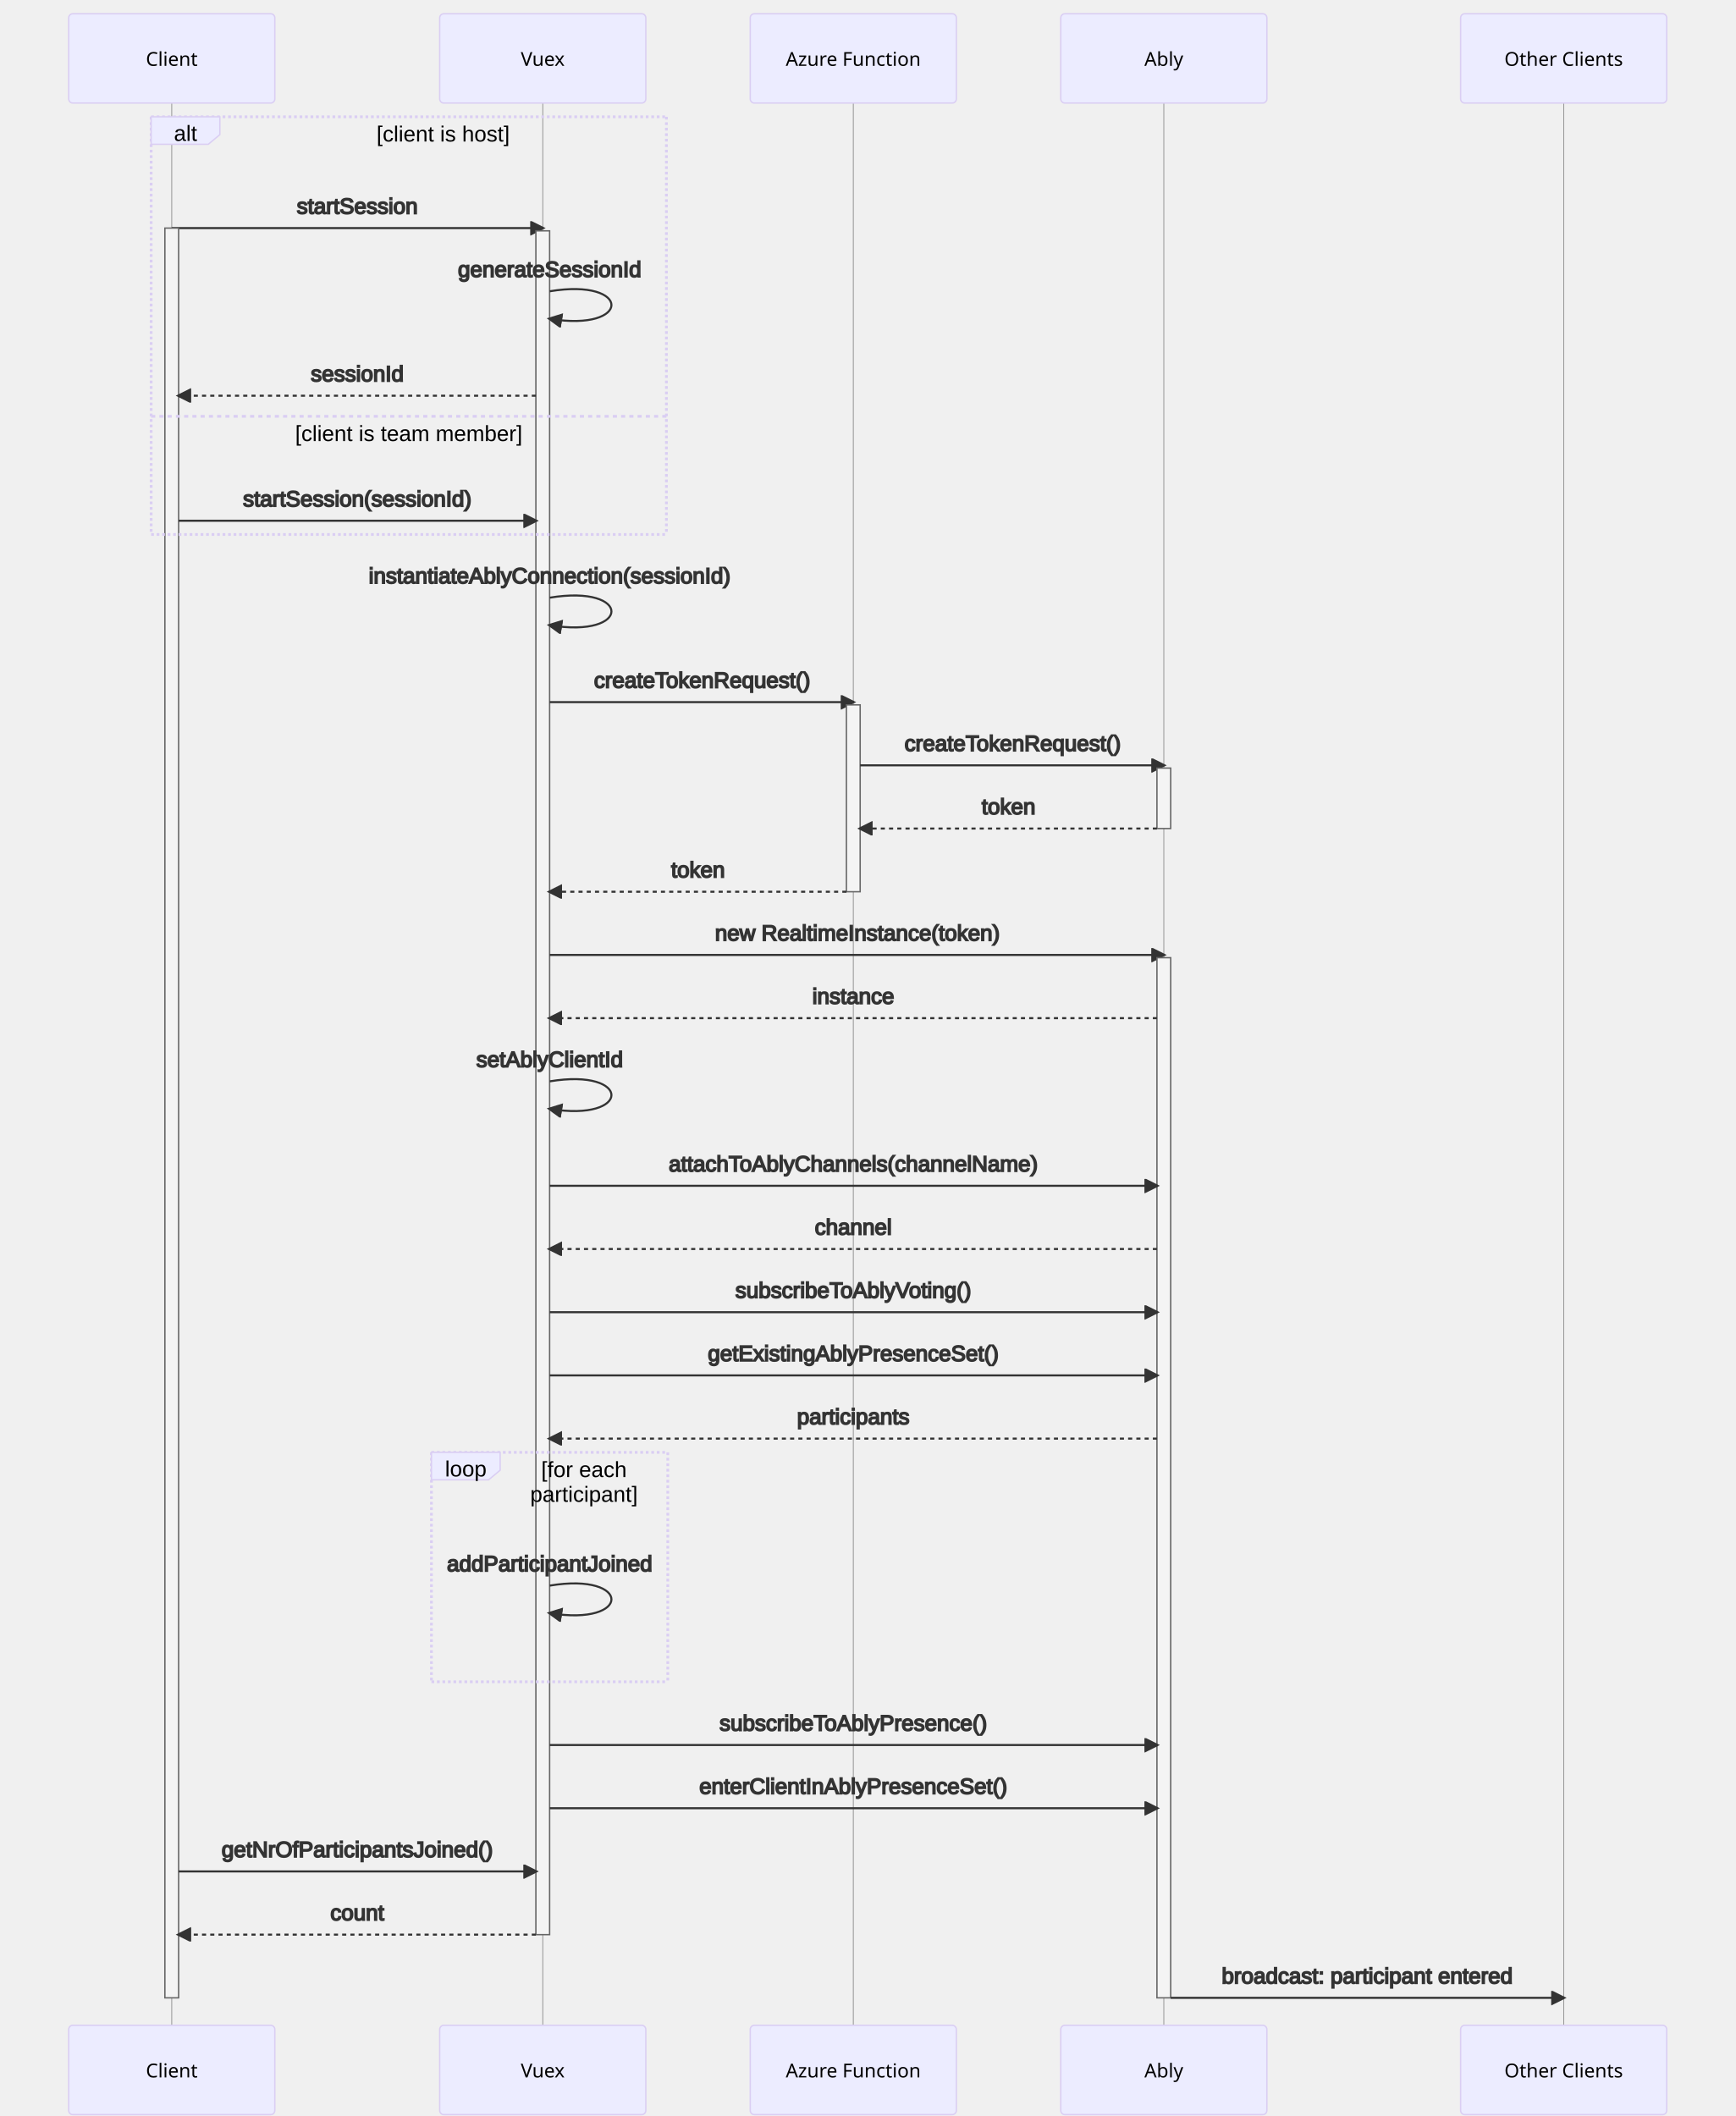
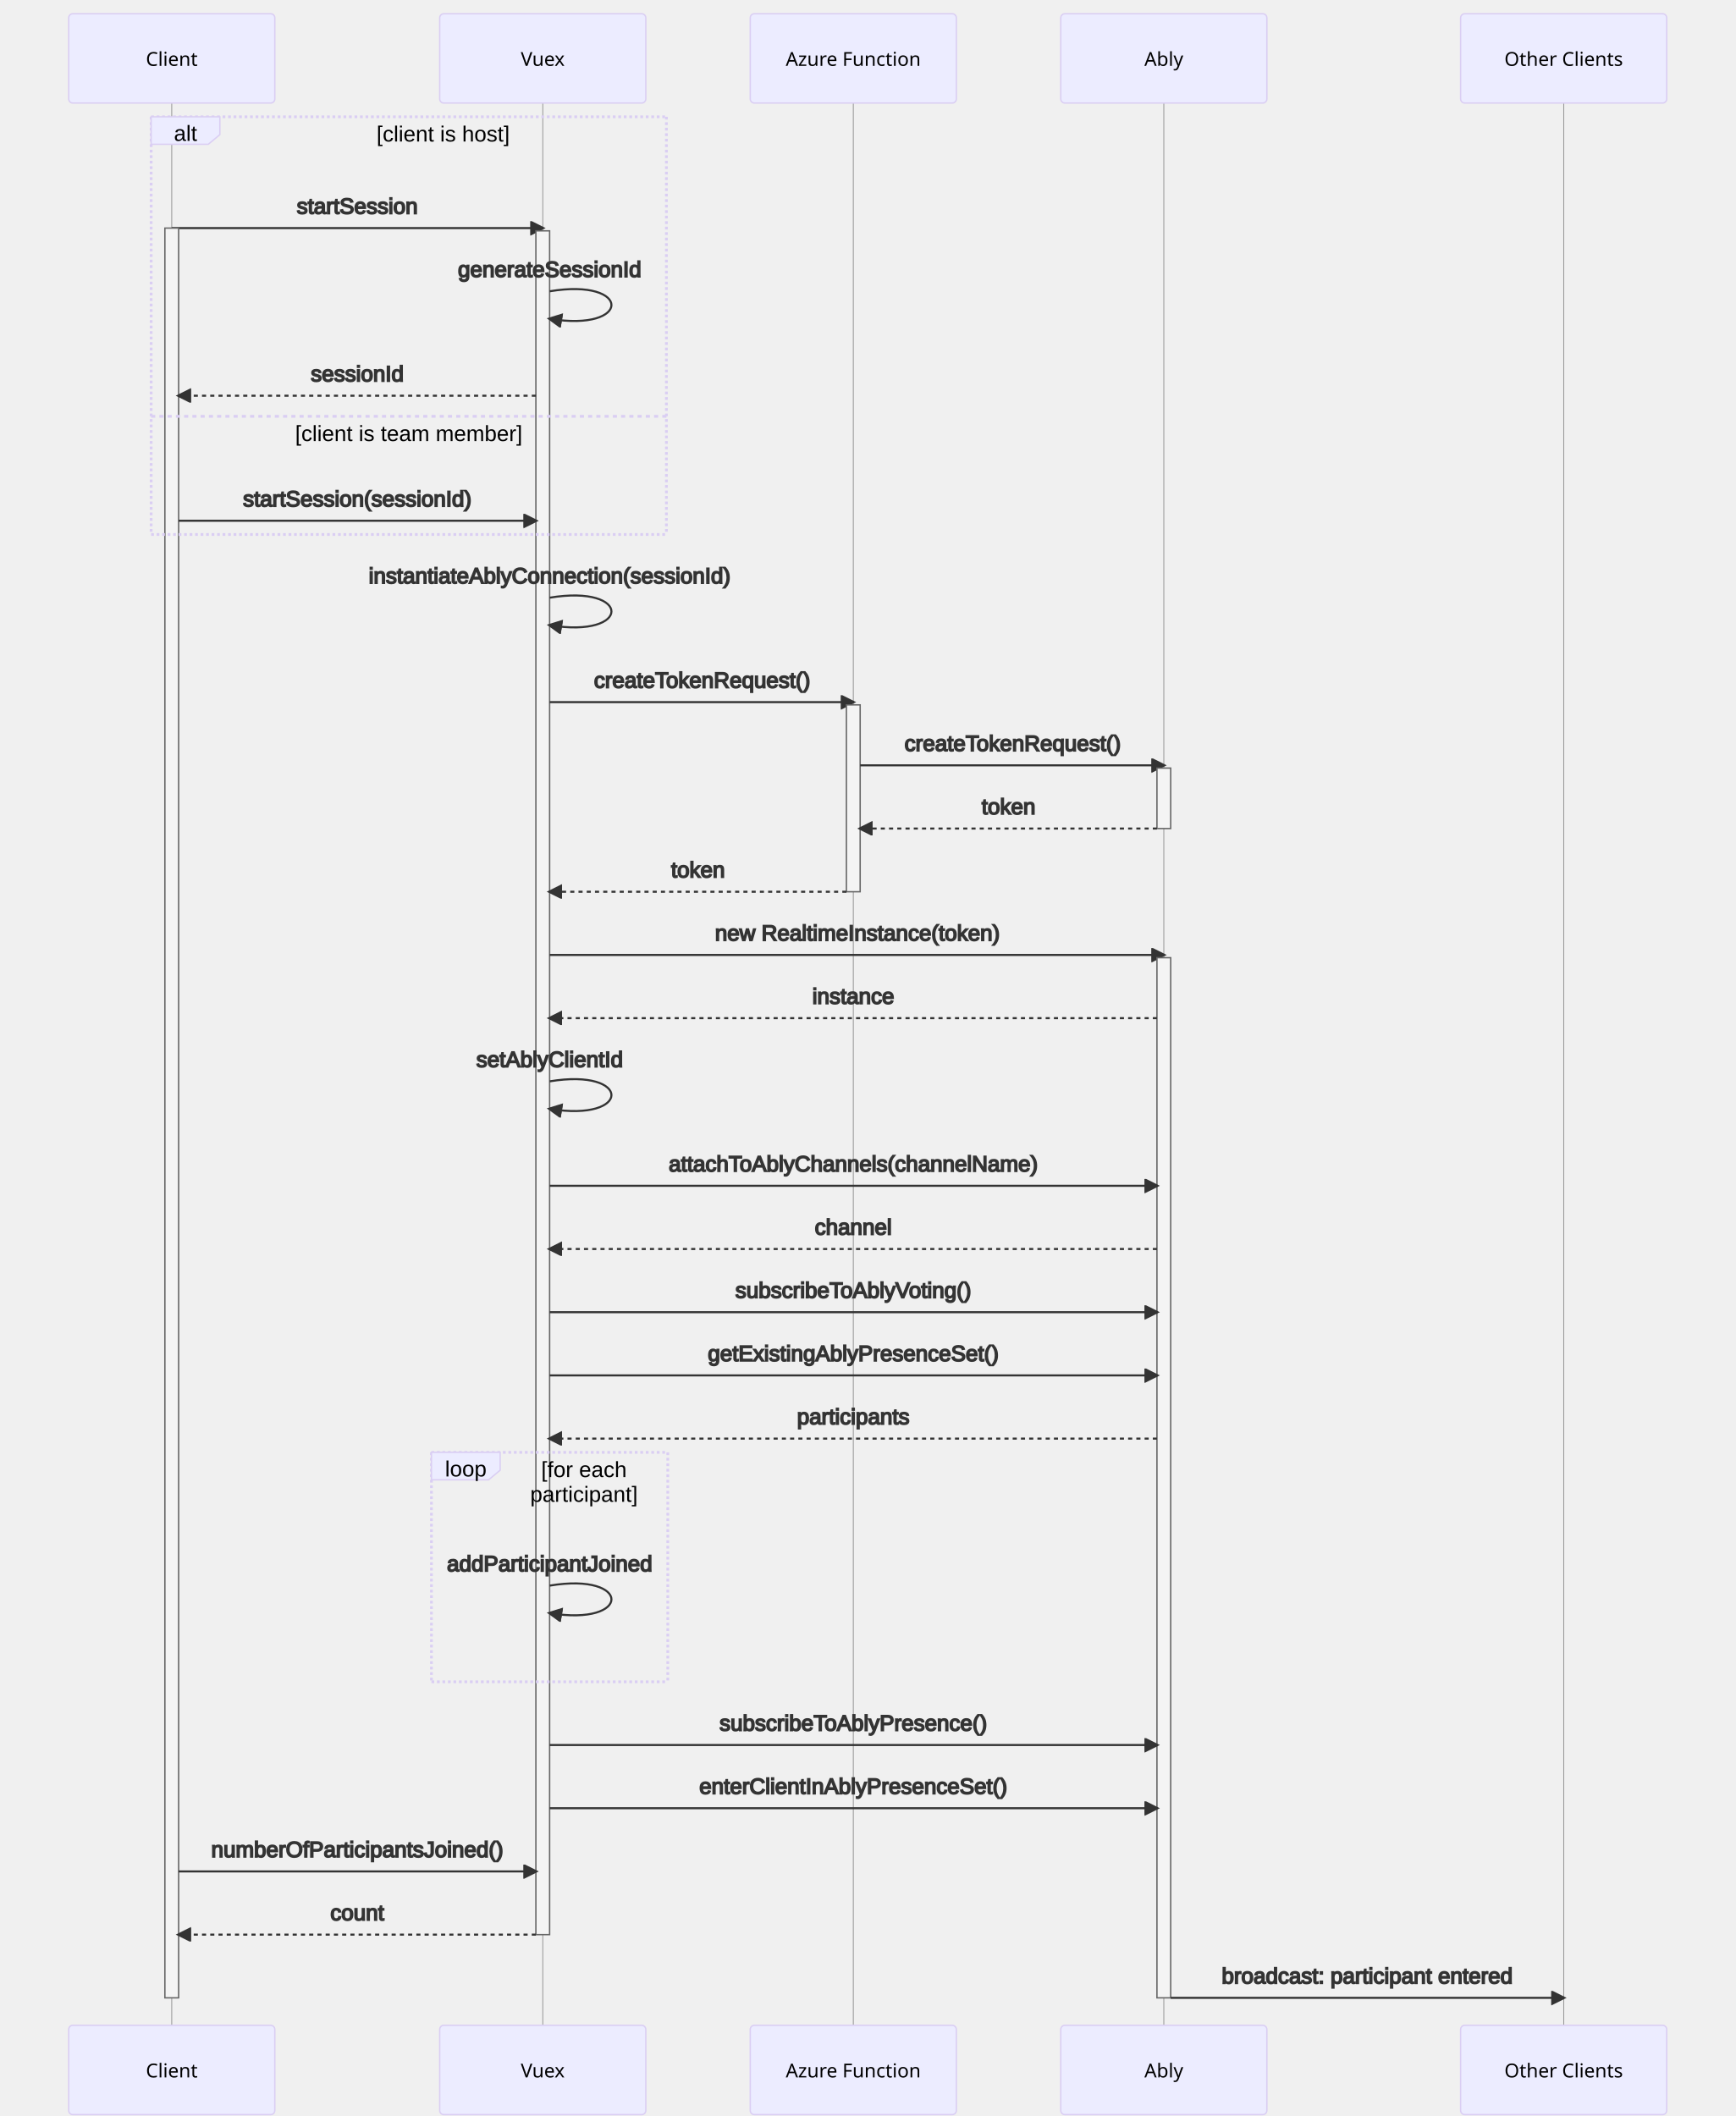
<svg xmlns="http://www.w3.org/2000/svg" id="mermaid-1640187846877" width="100%" height="1540" style="max-width: 1263px;" viewBox="-50 -10 1263 1540">
  <style>#mermaid-1640187846877 {font-family:"trebuchet ms",verdana,arial,sans-serif;font-size:16px;fill:#333;}#mermaid-1640187846877 .error-icon{fill:#552222;}#mermaid-1640187846877 .error-text{fill:#552222;stroke:#552222;}#mermaid-1640187846877 .edge-thickness-normal{stroke-width:2px;}#mermaid-1640187846877 .edge-thickness-thick{stroke-width:3.5px;}#mermaid-1640187846877 .edge-pattern-solid{stroke-dasharray:0;}#mermaid-1640187846877 .edge-pattern-dashed{stroke-dasharray:3;}#mermaid-1640187846877 .edge-pattern-dotted{stroke-dasharray:2;}#mermaid-1640187846877 .marker{fill:#333333;stroke:#333333;}#mermaid-1640187846877 .marker.cross{stroke:#333333;}#mermaid-1640187846877 svg{font-family:"trebuchet ms",verdana,arial,sans-serif;font-size:16px;}#mermaid-1640187846877 .actor{stroke:hsl(259.626, 59.777%, 87.902%);fill:#ECECFF;}#mermaid-1640187846877 text.actor&gt;tspan{fill:black;stroke:none;}#mermaid-1640187846877 .actor-line{stroke:grey;}#mermaid-1640187846877 .messageLine0{stroke-width:1.5;stroke-dasharray:none;stroke:#333;}#mermaid-1640187846877 .messageLine1{stroke-width:1.5;stroke-dasharray:2,2;stroke:#333;}#mermaid-1640187846877 #arrowhead path{fill:#333;stroke:#333;}#mermaid-1640187846877 .sequenceNumber{fill:white;}#mermaid-1640187846877 #sequencenumber{fill:#333;}#mermaid-1640187846877 #crosshead path{fill:#333;stroke:#333;}#mermaid-1640187846877 .messageText{fill:#333;stroke:#333;}#mermaid-1640187846877 .labelBox{stroke:hsl(259.626, 59.777%, 87.902%);fill:#ECECFF;}#mermaid-1640187846877 .labelText,#mermaid-1640187846877 .labelText&gt;tspan{fill:black;stroke:none;}#mermaid-1640187846877 .loopText,#mermaid-1640187846877 .loopText&gt;tspan{fill:black;stroke:none;}#mermaid-1640187846877 .loopLine{stroke-width:2px;stroke-dasharray:2,2;stroke:hsl(259.626, 59.777%, 87.902%);fill:hsl(259.626, 59.777%, 87.902%);}#mermaid-1640187846877 .note{stroke:#aaaa33;fill:#fff5ad;}#mermaid-1640187846877 .noteText,#mermaid-1640187846877 .noteText&gt;tspan{fill:black;stroke:none;}#mermaid-1640187846877 .activation0{fill:#f4f4f4;stroke:#666;}#mermaid-1640187846877 .activation1{fill:#f4f4f4;stroke:#666;}#mermaid-1640187846877 .activation2{fill:#f4f4f4;stroke:#666;}#mermaid-1640187846877 :root{--mermaid-font-family:"trebuchet ms",verdana,arial,sans-serif;}</style>
  <g />
  <g>
    <line id="actor10" x1="75" y1="5" x2="75" y2="1529" class="actor-line" stroke-width="0.5px" stroke="#999" />
    <rect x="0" y="0" fill="#eaeaea" stroke="#666" width="150" height="65" rx="3" ry="3" class="actor" />
    <text x="75" y="32.5" dominant-baseline="central" alignment-baseline="central" class="actor" style="text-anchor: middle; font-size: 14px; font-weight: 400; font-family: Open-Sans, sans-serif;">
      <tspan x="75" dy="0">Client</tspan>
    </text>
  </g>
  <g>
    <line id="actor11" x1="345" y1="5" x2="345" y2="1529" class="actor-line" stroke-width="0.5px" stroke="#999" />
    <rect x="270" y="0" fill="#eaeaea" stroke="#666" width="150" height="65" rx="3" ry="3" class="actor" />
    <text x="345" y="32.5" dominant-baseline="central" alignment-baseline="central" class="actor" style="text-anchor: middle; font-size: 14px; font-weight: 400; font-family: Open-Sans, sans-serif;">
      <tspan x="345" dy="0">Vuex</tspan>
    </text>
  </g>
  <g>
    <line id="actor12" x1="571" y1="5" x2="571" y2="1529" class="actor-line" stroke-width="0.5px" stroke="#999" />
    <rect x="496" y="0" fill="#eaeaea" stroke="#666" width="150" height="65" rx="3" ry="3" class="actor" />
    <text x="571" y="32.5" dominant-baseline="central" alignment-baseline="central" class="actor" style="text-anchor: middle; font-size: 14px; font-weight: 400; font-family: Open-Sans, sans-serif;">
      <tspan x="571" dy="0">Azure Function</tspan>
    </text>
  </g>
  <g>
    <line id="actor13" x1="797" y1="5" x2="797" y2="1529" class="actor-line" stroke-width="0.5px" stroke="#999" />
    <rect x="722" y="0" fill="#eaeaea" stroke="#666" width="150" height="65" rx="3" ry="3" class="actor" />
    <text x="797" y="32.5" dominant-baseline="central" alignment-baseline="central" class="actor" style="text-anchor: middle; font-size: 14px; font-weight: 400; font-family: Open-Sans, sans-serif;">
      <tspan x="797" dy="0">Ably</tspan>
    </text>
  </g>
  <g>
    <line id="actor14" x1="1088" y1="5" x2="1088" y2="1529" class="actor-line" stroke-width="0.5px" stroke="#999" />
    <rect x="1013" y="0" fill="#eaeaea" stroke="#666" width="150" height="65" rx="3" ry="3" class="actor" />
    <text x="1088" y="32.5" dominant-baseline="central" alignment-baseline="central" class="actor" style="text-anchor: middle; font-size: 14px; font-weight: 400; font-family: Open-Sans, sans-serif;">
      <tspan x="1088" dy="0">Other Clients</tspan>
    </text>
  </g>
  <defs>
    <marker id="arrowhead" refX="9" refY="5" markerUnits="userSpaceOnUse" markerWidth="12" markerHeight="12" orient="auto">
      <path d="M 0 0 L 10 5 L 0 10 z" />
    </marker>
  </defs>
  <defs>
    <marker id="crosshead" markerWidth="15" markerHeight="8" orient="auto" refX="16" refY="4">
      <path fill="black" stroke="#000000" stroke-width="1px" d="M 9,2 V 6 L16,4 Z" style="stroke-dasharray: 0, 0;" />
      <path fill="none" stroke="#000000" stroke-width="1px" d="M 0,1 L 6,7 M 6,1 L 0,7" style="stroke-dasharray: 0, 0;" />
    </marker>
  </defs>
  <defs>
    <marker id="filled-head" refX="18" refY="7" markerWidth="20" markerHeight="28" orient="auto">
      <path d="M 18,7 L9,13 L14,7 L9,1 Z" />
    </marker>
  </defs>
  <defs>
    <marker id="sequencenumber" refX="15" refY="15" markerWidth="60" markerHeight="40" orient="auto">
      <circle cx="15" cy="15" r="6" />
    </marker>
  </defs>
  <text x="210" y="125" text-anchor="middle" dominant-baseline="middle" alignment-baseline="middle" class="messageText" dy="1em" style="font-family: &quot;trebuchet ms&quot;, verdana, arial, sans-serif; font-size: 16px; font-weight: 400;">startSession</text>
  <line x1="75" y1="156" x2="345" y2="156" class="messageLine0" stroke-width="2" stroke="none" marker-end="url(#arrowhead)" style="fill: none;" />
  <g>
    <rect x="70" y="156" fill="#EDF2AE" stroke="#666" width="10" height="1288" rx="0" ry="0" class="activation0" />
  </g>
  <g>
    <rect x="340" y="158" fill="#EDF2AE" stroke="#666" width="10" height="1240" rx="0" ry="0" class="activation0" />
  </g>
  <text x="350" y="171" text-anchor="middle" dominant-baseline="middle" alignment-baseline="middle" class="messageText" dy="1em" style="font-family: &quot;trebuchet ms&quot;, verdana, arial, sans-serif; font-size: 16px; font-weight: 400;">generateSessionId</text>
  <path d="M 350,202 C 410,192 410,232 350,222" class="messageLine0" stroke-width="2" stroke="none" marker-end="url(#arrowhead)" style="fill: none;" />
  <text x="210" y="247" text-anchor="middle" dominant-baseline="middle" alignment-baseline="middle" class="messageText" dy="1em" style="font-family: &quot;trebuchet ms&quot;, verdana, arial, sans-serif; font-size: 16px; font-weight: 400;">sessionId</text>
  <line x1="340" y1="278" x2="80" y2="278" class="messageLine1" stroke-width="2" stroke="none" marker-end="url(#arrowhead)" style="stroke-dasharray: 3, 3; fill: none;" />
  <text x="210" y="338" text-anchor="middle" dominant-baseline="middle" alignment-baseline="middle" class="messageText" dy="1em" style="font-family: &quot;trebuchet ms&quot;, verdana, arial, sans-serif; font-size: 16px; font-weight: 400;">startSession(sessionId)</text>
  <line x1="80" y1="369" x2="340" y2="369" class="messageLine0" stroke-width="2" stroke="none" marker-end="url(#arrowhead)" style="fill: none;" />
  <g>
    <line x1="60" y1="75" x2="435" y2="75" class="loopLine" />
    <line x1="435" y1="75" x2="435" y2="379" class="loopLine" />
    <line x1="60" y1="379" x2="435" y2="379" class="loopLine" />
    <line x1="60" y1="75" x2="60" y2="379" class="loopLine" />
    <line x1="60" y1="293" x2="435" y2="293" class="loopLine" style="stroke-dasharray: 3, 3;" />
    <polygon points="60,75 110,75 110,88 101.6,95 60,95" class="labelBox" />
    <text x="85" y="88" text-anchor="middle" dominant-baseline="middle" alignment-baseline="middle" class="labelText" style="font-family: &quot;trebuchet ms&quot;, verdana, arial, sans-serif; font-size: 16px; font-weight: 400;">alt</text>
    <text x="272.5" y="93" text-anchor="middle" class="loopText" style="font-family: &quot;trebuchet ms&quot;, verdana, arial, sans-serif; font-size: 16px; font-weight: 400;">
      <tspan x="272.5">[client is host]</tspan>
    </text>
    <text x="247.5" y="311" text-anchor="middle" class="loopText" style="font-family: &quot;trebuchet ms&quot;, verdana, arial, sans-serif; font-size: 16px; font-weight: 400;">[client is team member]</text>
  </g>
  <text x="350" y="394" text-anchor="middle" dominant-baseline="middle" alignment-baseline="middle" class="messageText" dy="1em" style="font-family: &quot;trebuchet ms&quot;, verdana, arial, sans-serif; font-size: 16px; font-weight: 400;">instantiateAblyConnection(sessionId)</text>
  <path d="M 350,425 C 410,415 410,455 350,445" class="messageLine0" stroke-width="2" stroke="none" marker-end="url(#arrowhead)" style="fill: none;" />
  <text x="461" y="470" text-anchor="middle" dominant-baseline="middle" alignment-baseline="middle" class="messageText" dy="1em" style="font-family: &quot;trebuchet ms&quot;, verdana, arial, sans-serif; font-size: 16px; font-weight: 400;">createTokenRequest()</text>
  <line x1="350" y1="501" x2="571" y2="501" class="messageLine0" stroke-width="2" stroke="none" marker-end="url(#arrowhead)" style="fill: none;" />
  <g>
    <rect x="566" y="503" fill="#EDF2AE" stroke="#666" width="10" height="136" rx="0" ry="0" class="activation0" />
  </g>
  <text x="687" y="516" text-anchor="middle" dominant-baseline="middle" alignment-baseline="middle" class="messageText" dy="1em" style="font-family: &quot;trebuchet ms&quot;, verdana, arial, sans-serif; font-size: 16px; font-weight: 400;">createTokenRequest()</text>
  <line x1="576" y1="547" x2="797" y2="547" class="messageLine0" stroke-width="2" stroke="none" marker-end="url(#arrowhead)" style="fill: none;" />
  <g>
    <rect x="792" y="549" fill="#EDF2AE" stroke="#666" width="10" height="44" rx="0" ry="0" class="activation0" />
  </g>
  <text x="684" y="562" text-anchor="middle" dominant-baseline="middle" alignment-baseline="middle" class="messageText" dy="1em" style="font-family: &quot;trebuchet ms&quot;, verdana, arial, sans-serif; font-size: 16px; font-weight: 400;">token</text>
  <line x1="792" y1="593" x2="576" y2="593" class="messageLine1" stroke-width="2" stroke="none" marker-end="url(#arrowhead)" style="stroke-dasharray: 3, 3; fill: none;" />
  <text x="458" y="608" text-anchor="middle" dominant-baseline="middle" alignment-baseline="middle" class="messageText" dy="1em" style="font-family: &quot;trebuchet ms&quot;, verdana, arial, sans-serif; font-size: 16px; font-weight: 400;">token</text>
  <line x1="566" y1="639" x2="350" y2="639" class="messageLine1" stroke-width="2" stroke="none" marker-end="url(#arrowhead)" style="stroke-dasharray: 3, 3; fill: none;" />
  <text x="574" y="654" text-anchor="middle" dominant-baseline="middle" alignment-baseline="middle" class="messageText" dy="1em" style="font-family: &quot;trebuchet ms&quot;, verdana, arial, sans-serif; font-size: 16px; font-weight: 400;">new RealtimeInstance(token)</text>
  <line x1="350" y1="685" x2="797" y2="685" class="messageLine0" stroke-width="2" stroke="none" marker-end="url(#arrowhead)" style="fill: none;" />
  <g>
    <rect x="792" y="687" fill="#EDF2AE" stroke="#666" width="10" height="757" rx="0" ry="0" class="activation0" />
  </g>
  <text x="571" y="700" text-anchor="middle" dominant-baseline="middle" alignment-baseline="middle" class="messageText" dy="1em" style="font-family: &quot;trebuchet ms&quot;, verdana, arial, sans-serif; font-size: 16px; font-weight: 400;">instance</text>
  <line x1="792" y1="731" x2="350" y2="731" class="messageLine1" stroke-width="2" stroke="none" marker-end="url(#arrowhead)" style="stroke-dasharray: 3, 3; fill: none;" />
  <text x="350" y="746" text-anchor="middle" dominant-baseline="middle" alignment-baseline="middle" class="messageText" dy="1em" style="font-family: &quot;trebuchet ms&quot;, verdana, arial, sans-serif; font-size: 16px; font-weight: 400;">setAblyClientId</text>
  <path d="M 350,777 C 410,767 410,807 350,797" class="messageLine0" stroke-width="2" stroke="none" marker-end="url(#arrowhead)" style="fill: none;" />
  <text x="571" y="822" text-anchor="middle" dominant-baseline="middle" alignment-baseline="middle" class="messageText" dy="1em" style="font-family: &quot;trebuchet ms&quot;, verdana, arial, sans-serif; font-size: 16px; font-weight: 400;">attachToAblyChannels(channelName)</text>
  <line x1="350" y1="853" x2="792" y2="853" class="messageLine0" stroke-width="2" stroke="none" marker-end="url(#arrowhead)" style="fill: none;" />
  <text x="571" y="868" text-anchor="middle" dominant-baseline="middle" alignment-baseline="middle" class="messageText" dy="1em" style="font-family: &quot;trebuchet ms&quot;, verdana, arial, sans-serif; font-size: 16px; font-weight: 400;">channel</text>
  <line x1="792" y1="899" x2="350" y2="899" class="messageLine1" stroke-width="2" stroke="none" marker-end="url(#arrowhead)" style="stroke-dasharray: 3, 3; fill: none;" />
  <text x="571" y="914" text-anchor="middle" dominant-baseline="middle" alignment-baseline="middle" class="messageText" dy="1em" style="font-family: &quot;trebuchet ms&quot;, verdana, arial, sans-serif; font-size: 16px; font-weight: 400;">subscribeToAblyVoting()</text>
  <line x1="350" y1="945" x2="792" y2="945" class="messageLine0" stroke-width="2" stroke="none" marker-end="url(#arrowhead)" style="fill: none;" />
  <text x="571" y="960" text-anchor="middle" dominant-baseline="middle" alignment-baseline="middle" class="messageText" dy="1em" style="font-family: &quot;trebuchet ms&quot;, verdana, arial, sans-serif; font-size: 16px; font-weight: 400;">getExistingAblyPresenceSet()</text>
  <line x1="350" y1="991" x2="792" y2="991" class="messageLine0" stroke-width="2" stroke="none" marker-end="url(#arrowhead)" style="fill: none;" />
  <text x="571" y="1006" text-anchor="middle" dominant-baseline="middle" alignment-baseline="middle" class="messageText" dy="1em" style="font-family: &quot;trebuchet ms&quot;, verdana, arial, sans-serif; font-size: 16px; font-weight: 400;">participants</text>
  <line x1="792" y1="1037" x2="350" y2="1037" class="messageLine1" stroke-width="2" stroke="none" marker-end="url(#arrowhead)" style="stroke-dasharray: 3, 3; fill: none;" />
  <text x="350" y="1113" text-anchor="middle" dominant-baseline="middle" alignment-baseline="middle" class="messageText" dy="1em" style="font-family: &quot;trebuchet ms&quot;, verdana, arial, sans-serif; font-size: 16px; font-weight: 400;">addParticipantJoined</text>
  <path d="M 350,1144 C 410,1134 410,1174 350,1164" class="messageLine0" stroke-width="2" stroke="none" marker-end="url(#arrowhead)" style="fill: none;" />
  <g>
    <line x1="264" y1="1047" x2="436" y2="1047" class="loopLine" />
    <line x1="436" y1="1047" x2="436" y2="1214" class="loopLine" />
    <line x1="264" y1="1214" x2="436" y2="1214" class="loopLine" />
    <line x1="264" y1="1047" x2="264" y2="1214" class="loopLine" />
    <polygon points="264,1047 314,1047 314,1060 305.6,1067 264,1067" class="labelBox" />
    <text x="289" y="1060" text-anchor="middle" dominant-baseline="middle" alignment-baseline="middle" class="labelText" style="font-family: &quot;trebuchet ms&quot;, verdana, arial, sans-serif; font-size: 16px; font-weight: 400;">loop</text>
    <text x="375" y="1065" text-anchor="middle" class="loopText" style="font-family: &quot;trebuchet ms&quot;, verdana, arial, sans-serif; font-size: 16px; font-weight: 400;">
      <tspan x="375">[for each</tspan>
    </text>
    <text x="375" y="1083" text-anchor="middle" class="loopText" style="font-family: &quot;trebuchet ms&quot;, verdana, arial, sans-serif; font-size: 16px; font-weight: 400;">
      <tspan x="375">participant]</tspan>
    </text>
  </g>
  <text x="571" y="1229" text-anchor="middle" dominant-baseline="middle" alignment-baseline="middle" class="messageText" dy="1em" style="font-family: &quot;trebuchet ms&quot;, verdana, arial, sans-serif; font-size: 16px; font-weight: 400;">subscribeToAblyPresence()</text>
  <line x1="350" y1="1260" x2="792" y2="1260" class="messageLine0" stroke-width="2" stroke="none" marker-end="url(#arrowhead)" style="fill: none;" />
  <text x="571" y="1275" text-anchor="middle" dominant-baseline="middle" alignment-baseline="middle" class="messageText" dy="1em" style="font-family: &quot;trebuchet ms&quot;, verdana, arial, sans-serif; font-size: 16px; font-weight: 400;">enterClientInAblyPresenceSet()</text>
  <line x1="350" y1="1306" x2="792" y2="1306" class="messageLine0" stroke-width="2" stroke="none" marker-end="url(#arrowhead)" style="fill: none;" />
-   <text x="210" y="1321" text-anchor="middle" dominant-baseline="middle" alignment-baseline="middle" class="messageText" dy="1em" style="font-family: &quot;trebuchet ms&quot;, verdana, arial, sans-serif; font-size: 16px; font-weight: 400;">getNrOfParticipantsJoined()</text>
+   <text x="210" y="1321" text-anchor="middle" dominant-baseline="middle" alignment-baseline="middle" class="messageText" dy="1em" style="font-family: &quot;trebuchet ms&quot;, verdana, arial, sans-serif; font-size: 16px; font-weight: 400;">numberOfParticipantsJoined()</text>
  <line x1="80" y1="1352" x2="340" y2="1352" class="messageLine0" stroke-width="2" stroke="none" marker-end="url(#arrowhead)" style="fill: none;" />
  <text x="210" y="1367" text-anchor="middle" dominant-baseline="middle" alignment-baseline="middle" class="messageText" dy="1em" style="font-family: &quot;trebuchet ms&quot;, verdana, arial, sans-serif; font-size: 16px; font-weight: 400;">count</text>
  <line x1="340" y1="1398" x2="80" y2="1398" class="messageLine1" stroke-width="2" stroke="none" marker-end="url(#arrowhead)" style="stroke-dasharray: 3, 3; fill: none;" />
  <text x="945" y="1413" text-anchor="middle" dominant-baseline="middle" alignment-baseline="middle" class="messageText" dy="1em" style="font-family: &quot;trebuchet ms&quot;, verdana, arial, sans-serif; font-size: 16px; font-weight: 400;">broadcast: participant entered</text>
  <line x1="802" y1="1444" x2="1088" y2="1444" class="messageLine0" stroke-width="2" stroke="none" marker-end="url(#arrowhead)" style="fill: none;" />
  <g>
    <rect x="0" y="1464" fill="#eaeaea" stroke="#666" width="150" height="65" rx="3" ry="3" class="actor" />
    <text x="75" y="1496.5" dominant-baseline="central" alignment-baseline="central" class="actor" style="text-anchor: middle; font-size: 14px; font-weight: 400; font-family: Open-Sans, sans-serif;">
      <tspan x="75" dy="0">Client</tspan>
    </text>
  </g>
  <g>
    <rect x="270" y="1464" fill="#eaeaea" stroke="#666" width="150" height="65" rx="3" ry="3" class="actor" />
    <text x="345" y="1496.5" dominant-baseline="central" alignment-baseline="central" class="actor" style="text-anchor: middle; font-size: 14px; font-weight: 400; font-family: Open-Sans, sans-serif;">
      <tspan x="345" dy="0">Vuex</tspan>
    </text>
  </g>
  <g>
    <rect x="496" y="1464" fill="#eaeaea" stroke="#666" width="150" height="65" rx="3" ry="3" class="actor" />
    <text x="571" y="1496.5" dominant-baseline="central" alignment-baseline="central" class="actor" style="text-anchor: middle; font-size: 14px; font-weight: 400; font-family: Open-Sans, sans-serif;">
      <tspan x="571" dy="0">Azure Function</tspan>
    </text>
  </g>
  <g>
    <rect x="722" y="1464" fill="#eaeaea" stroke="#666" width="150" height="65" rx="3" ry="3" class="actor" />
    <text x="797" y="1496.5" dominant-baseline="central" alignment-baseline="central" class="actor" style="text-anchor: middle; font-size: 14px; font-weight: 400; font-family: Open-Sans, sans-serif;">
      <tspan x="797" dy="0">Ably</tspan>
    </text>
  </g>
  <g>
    <rect x="1013" y="1464" fill="#eaeaea" stroke="#666" width="150" height="65" rx="3" ry="3" class="actor" />
    <text x="1088" y="1496.5" dominant-baseline="central" alignment-baseline="central" class="actor" style="text-anchor: middle; font-size: 14px; font-weight: 400; font-family: Open-Sans, sans-serif;">
      <tspan x="1088" dy="0">Other Clients</tspan>
    </text>
  </g>
</svg>
